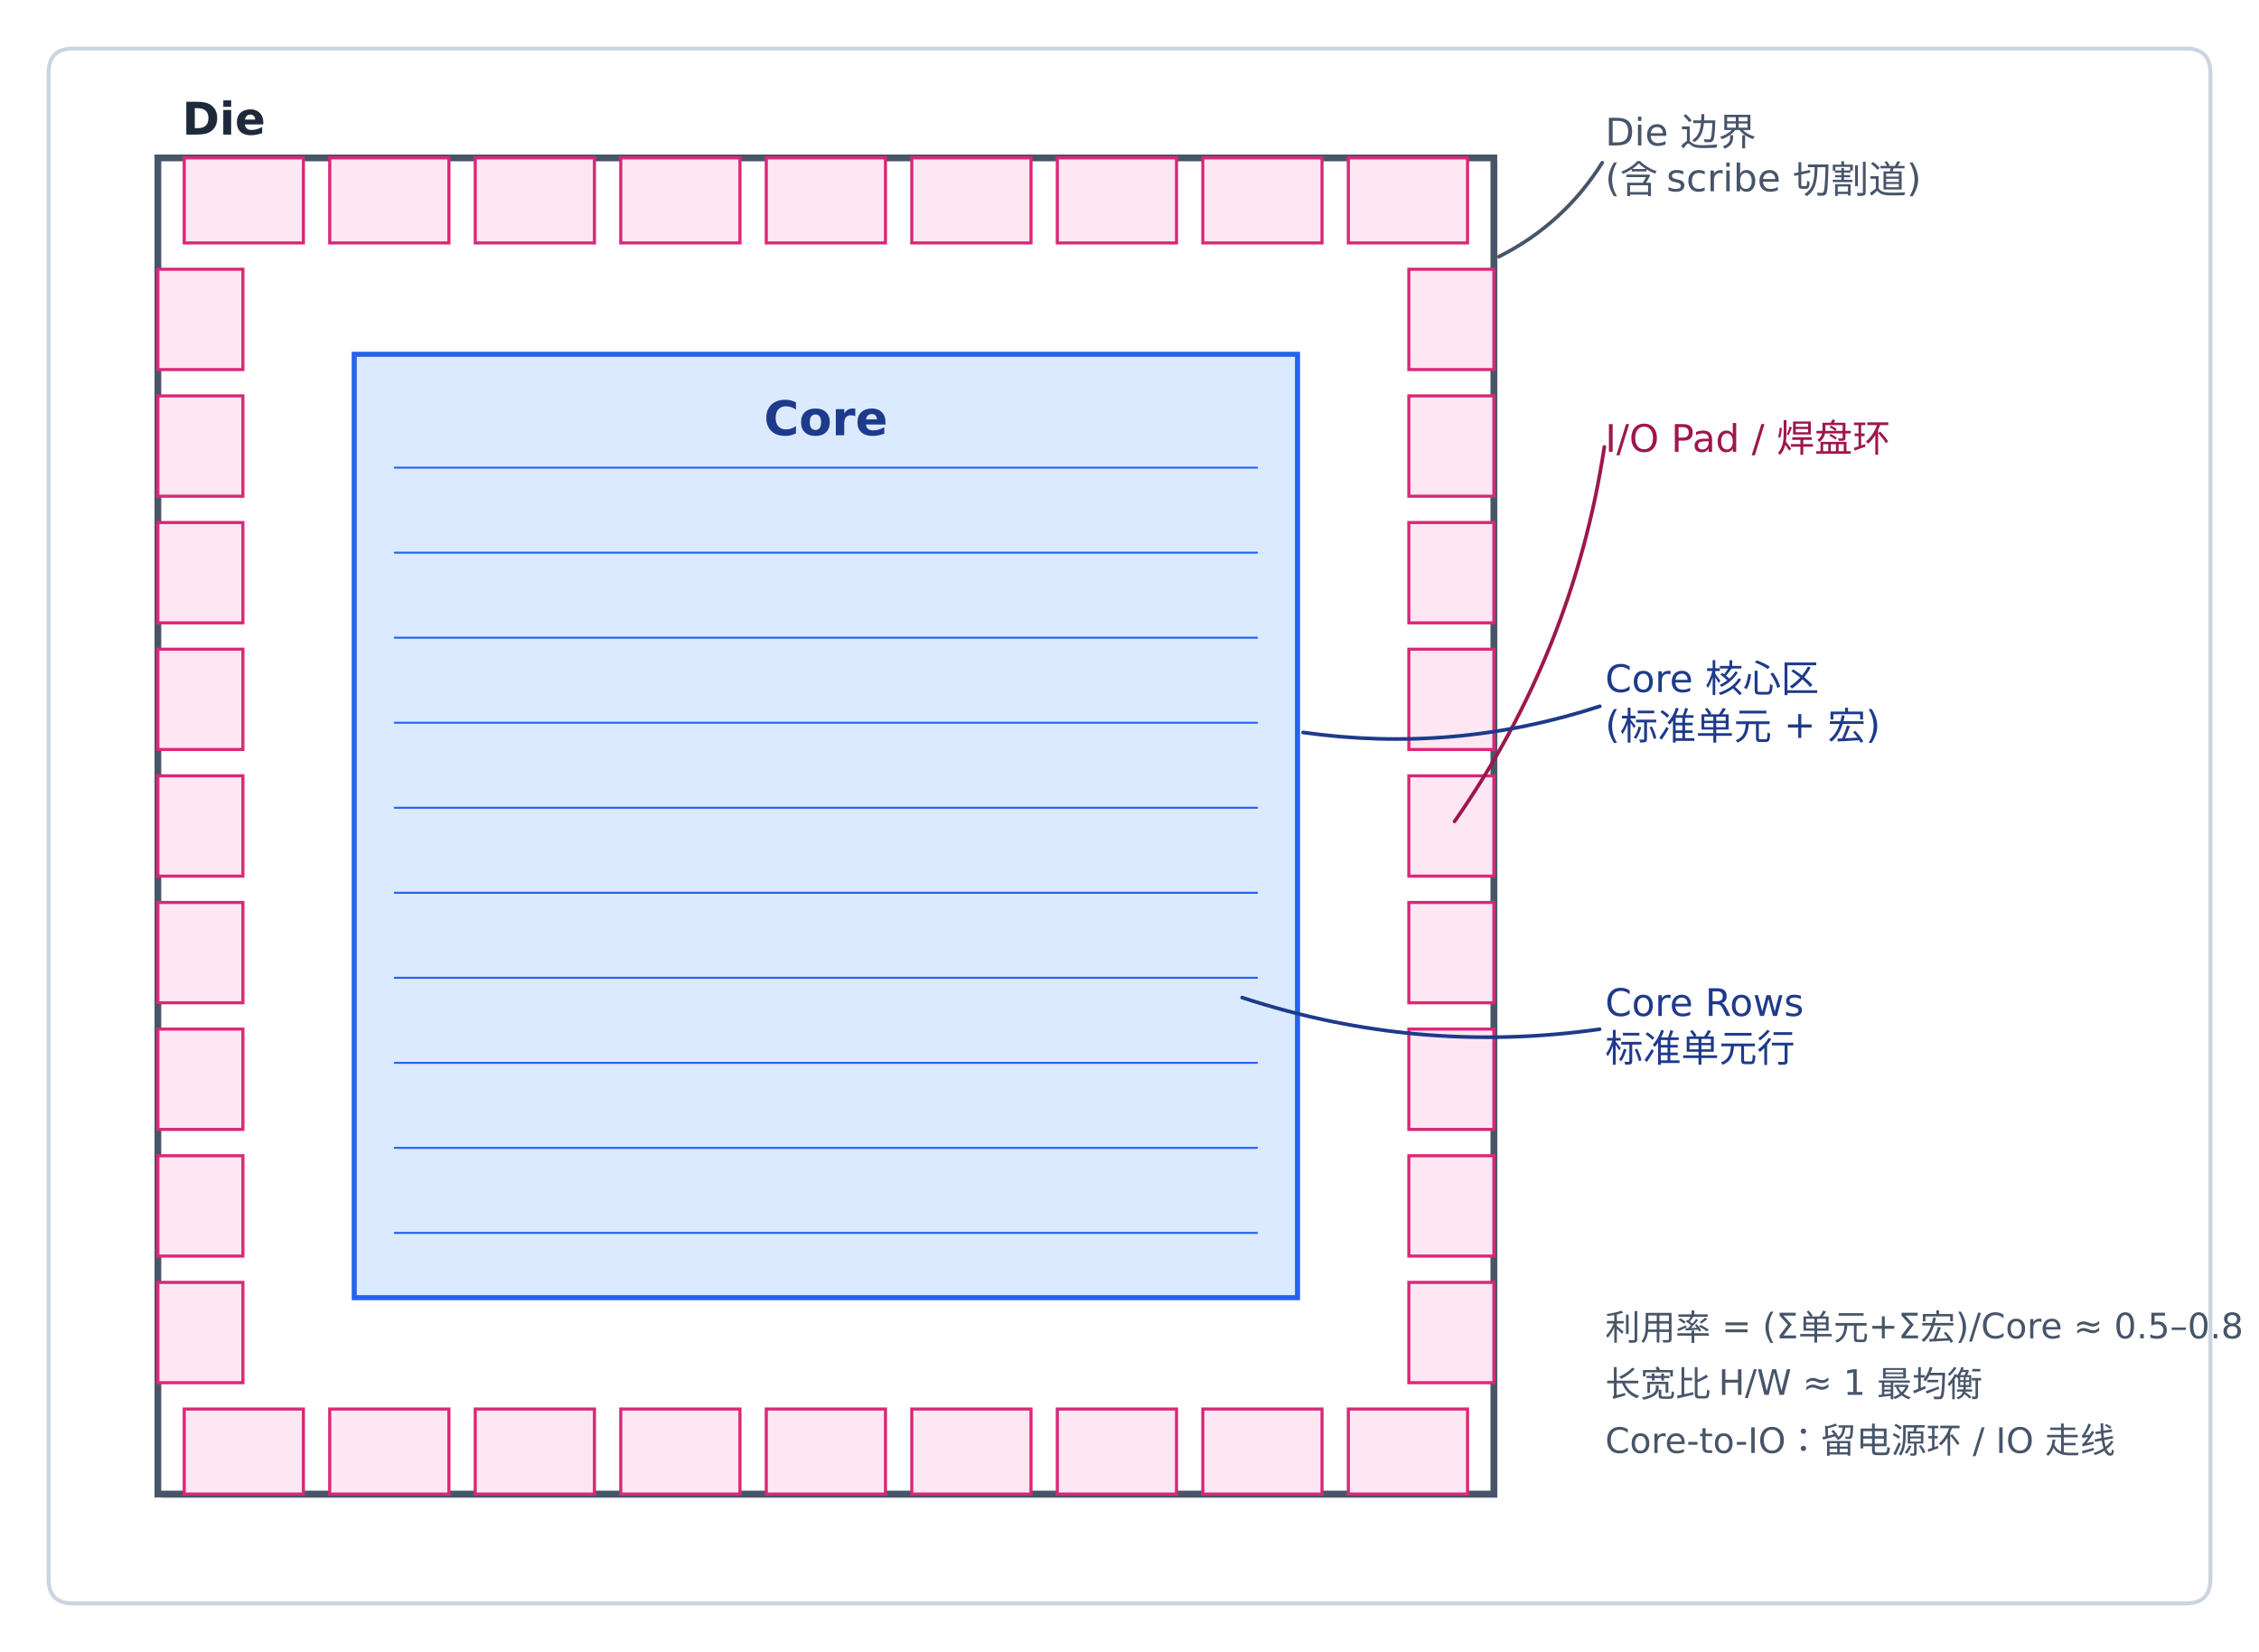
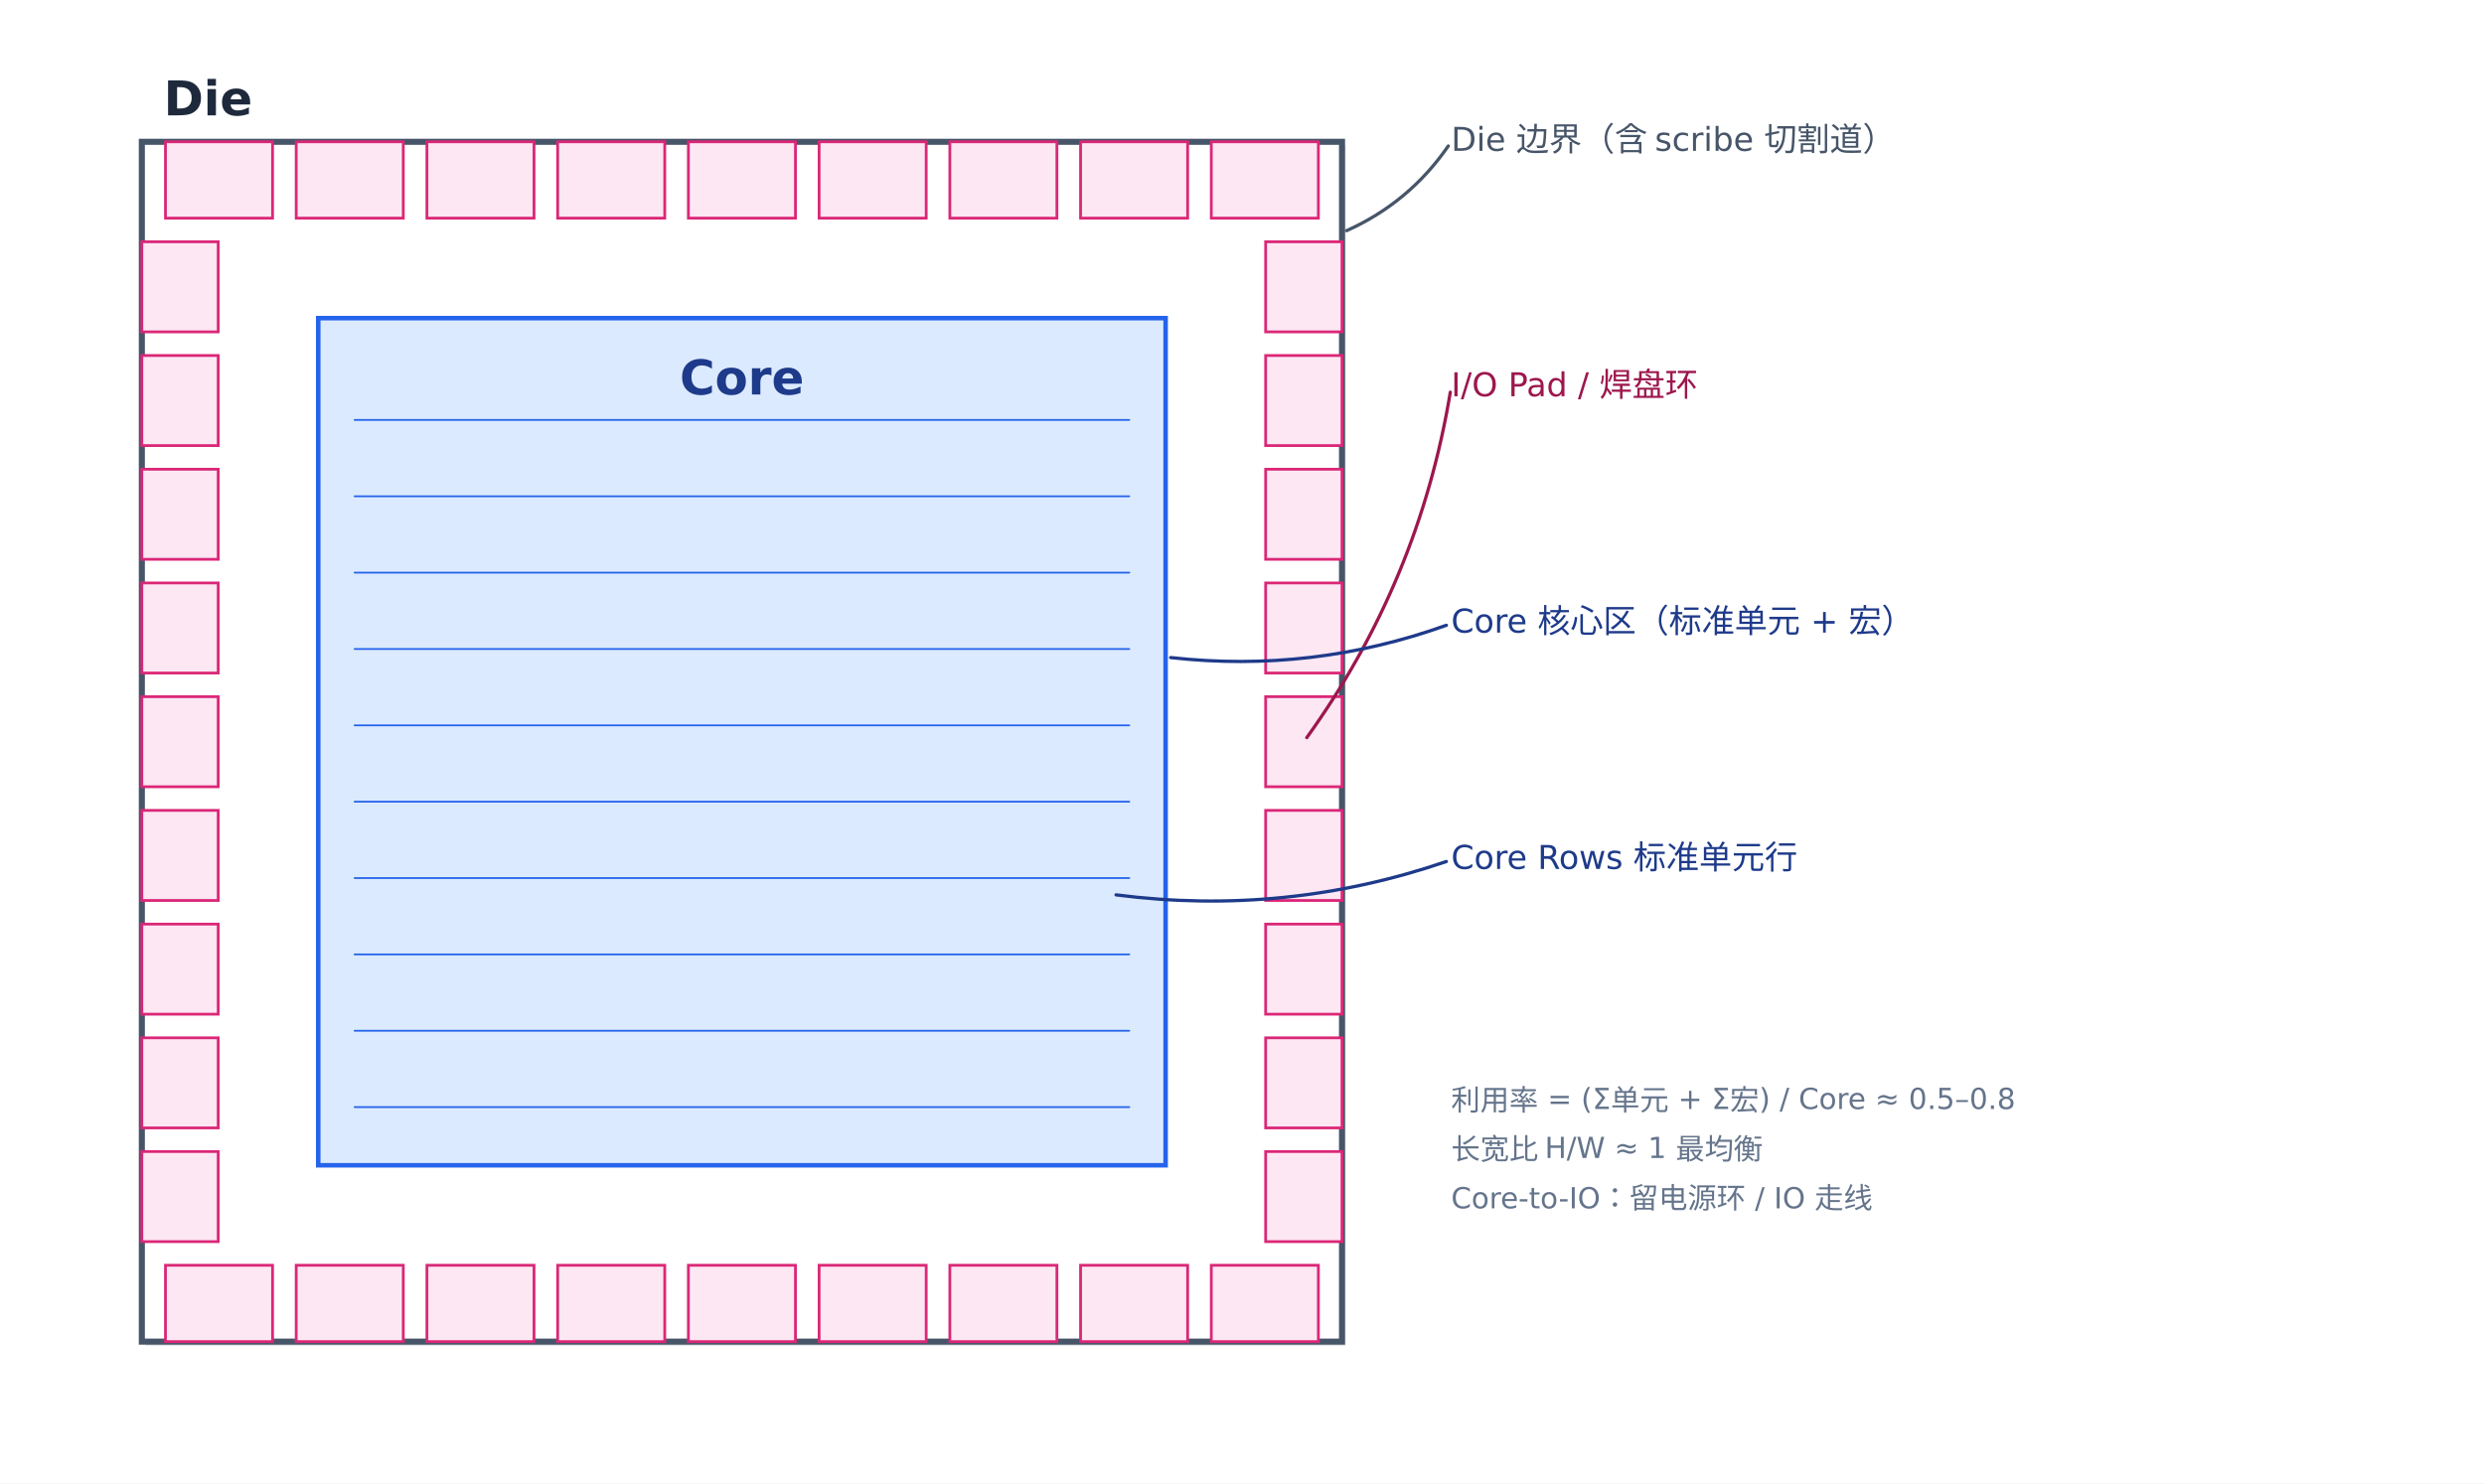
- <svg xmlns="http://www.w3.org/2000/svg" width="803.52pt" height="587.52pt" viewBox="0 0 803.52 587.52" version="1.1">
+ <svg xmlns="http://www.w3.org/2000/svg" width="983.52pt" height="587.52pt" viewBox="0 0 983.52 587.52" version="1.1">
  <defs>
    <style type="text/css">*{stroke-linejoin: round; stroke-linecap: butt}</style>
  </defs>
  <g id="figure_1">
    <g id="patch_1">
-       <path d="M 0 587.52  L 803.52 587.52  L 803.52 0  L 0 0  z " style="fill: #ffffff" />
+       <path d="M 0 587.52  L 983.52 587.52  L 983.52 0  L 0 0  z " style="fill: #ffffff" />
    </g>
    <g id="axes_1">
      <g id="patch_2">
-         <path d="M 5.76 581.76  L 797.76 581.76  L 797.76 5.76  L 5.76 5.76  z " clip-path="url(#p735098a18b)" style="fill: #ffffff" />
+         <path d="M 5.76 581.76  L 977.76 581.76  L 977.76 5.76  L 5.76 5.76  z " clip-path="url(#p8df48de3de)" style="fill: #ffffff" />
      </g>
      <g id="patch_3">
-         <path d="M 25.92 570.24  L 777.6 570.24  Q 786.24 570.24 786.24 561.6  L 786.24 25.92  Q 786.24 17.28 777.6 17.28  L 25.92 17.28  Q 17.28 17.28 17.28 25.92  L 17.28 561.6  Q 17.28 570.24 25.92 570.24  L 25.92 570.24  z " clip-path="url(#p735098a18b)" style="fill: none; stroke: #cbd5e1; stroke-width: 1.4; stroke-linejoin: miter" />
+         <path d="M 57.56 532.96  L 532.76 532.96  L 532.76 57.76  L 57.56 57.76  z " clip-path="url(#p8df48de3de)" style="fill: #0f172a; opacity: 0.16" />
+         <path d="M 56.16 531.36  L 531.36 531.36  L 531.36 56.16  L 56.16 56.16  z " clip-path="url(#p8df48de3de)" style="fill: #ffffff; stroke: #475569; stroke-width: 2.4; stroke-linejoin: miter" />
      </g>
      <g id="patch_4">
-         <path d="M 57.56 532.96  L 532.76 532.96  L 532.76 57.76  L 57.56 57.76  z " clip-path="url(#p735098a18b)" style="fill: #0f172a; opacity: 0.16" />
-         <path d="M 56.16 531.36  L 531.36 531.36  L 531.36 56.16  L 56.16 56.16  z " clip-path="url(#p735098a18b)" style="fill: #ffffff; stroke: #475569; stroke-width: 2.4; stroke-linejoin: miter" />
+         <path d="M 126 461.52  L 461.52 461.52  L 461.52 126  L 126 126  z " clip-path="url(#p8df48de3de)" style="fill: #dbeafe; stroke: #2563eb; stroke-width: 1.8; stroke-linejoin: miter" />
      </g>
      <g id="patch_5">
-         <path d="M 126 461.52  L 461.52 461.52  L 461.52 126  L 126 126  z " clip-path="url(#p735098a18b)" style="fill: #dbeafe; stroke: #2563eb; stroke-width: 1.8; stroke-linejoin: miter" />
+         <path d="M 65.52 531.36  L 107.92 531.36  L 107.92 501.12  L 65.52 501.12  z " clip-path="url(#p8df48de3de)" style="fill: #fce7f3; stroke: #db2777; stroke-width: 1.1; stroke-linejoin: miter" />
      </g>
      <g id="patch_6">
-         <path d="M 65.52 531.36  L 107.92 531.36  L 107.92 501.12  L 65.52 501.12  z " clip-path="url(#p735098a18b)" style="fill: #fce7f3; stroke: #db2777; stroke-width: 1.1; stroke-linejoin: miter" />
+         <path d="M 65.52 86.4  L 107.92 86.4  L 107.92 56.16  L 65.52 56.16  z " clip-path="url(#p8df48de3de)" style="fill: #fce7f3; stroke: #db2777; stroke-width: 1.1; stroke-linejoin: miter" />
      </g>
      <g id="patch_7">
-         <path d="M 65.52 86.4  L 107.92 86.4  L 107.92 56.16  L 65.52 56.16  z " clip-path="url(#p735098a18b)" style="fill: #fce7f3; stroke: #db2777; stroke-width: 1.1; stroke-linejoin: miter" />
+         <path d="M 117.28 531.36  L 159.68 531.36  L 159.68 501.12  L 117.28 501.12  z " clip-path="url(#p8df48de3de)" style="fill: #fce7f3; stroke: #db2777; stroke-width: 1.1; stroke-linejoin: miter" />
      </g>
      <g id="patch_8">
-         <path d="M 117.28 531.36  L 159.68 531.36  L 159.68 501.12  L 117.28 501.12  z " clip-path="url(#p735098a18b)" style="fill: #fce7f3; stroke: #db2777; stroke-width: 1.1; stroke-linejoin: miter" />
+         <path d="M 117.28 86.4  L 159.68 86.4  L 159.68 56.16  L 117.28 56.16  z " clip-path="url(#p8df48de3de)" style="fill: #fce7f3; stroke: #db2777; stroke-width: 1.1; stroke-linejoin: miter" />
      </g>
      <g id="patch_9">
-         <path d="M 117.28 86.4  L 159.68 86.4  L 159.68 56.16  L 117.28 56.16  z " clip-path="url(#p735098a18b)" style="fill: #fce7f3; stroke: #db2777; stroke-width: 1.1; stroke-linejoin: miter" />
+         <path d="M 169.04 531.36  L 211.44 531.36  L 211.44 501.12  L 169.04 501.12  z " clip-path="url(#p8df48de3de)" style="fill: #fce7f3; stroke: #db2777; stroke-width: 1.1; stroke-linejoin: miter" />
      </g>
      <g id="patch_10">
-         <path d="M 169.04 531.36  L 211.44 531.36  L 211.44 501.12  L 169.04 501.12  z " clip-path="url(#p735098a18b)" style="fill: #fce7f3; stroke: #db2777; stroke-width: 1.1; stroke-linejoin: miter" />
+         <path d="M 169.04 86.4  L 211.44 86.4  L 211.44 56.16  L 169.04 56.16  z " clip-path="url(#p8df48de3de)" style="fill: #fce7f3; stroke: #db2777; stroke-width: 1.1; stroke-linejoin: miter" />
      </g>
      <g id="patch_11">
-         <path d="M 169.04 86.4  L 211.44 86.4  L 211.44 56.16  L 169.04 56.16  z " clip-path="url(#p735098a18b)" style="fill: #fce7f3; stroke: #db2777; stroke-width: 1.1; stroke-linejoin: miter" />
+         <path d="M 220.8 531.36  L 263.2 531.36  L 263.2 501.12  L 220.8 501.12  z " clip-path="url(#p8df48de3de)" style="fill: #fce7f3; stroke: #db2777; stroke-width: 1.1; stroke-linejoin: miter" />
      </g>
      <g id="patch_12">
-         <path d="M 220.8 531.36  L 263.2 531.36  L 263.2 501.12  L 220.8 501.12  z " clip-path="url(#p735098a18b)" style="fill: #fce7f3; stroke: #db2777; stroke-width: 1.1; stroke-linejoin: miter" />
+         <path d="M 220.8 86.4  L 263.2 86.4  L 263.2 56.16  L 220.8 56.16  z " clip-path="url(#p8df48de3de)" style="fill: #fce7f3; stroke: #db2777; stroke-width: 1.1; stroke-linejoin: miter" />
      </g>
      <g id="patch_13">
-         <path d="M 220.8 86.4  L 263.2 86.4  L 263.2 56.16  L 220.8 56.16  z " clip-path="url(#p735098a18b)" style="fill: #fce7f3; stroke: #db2777; stroke-width: 1.1; stroke-linejoin: miter" />
+         <path d="M 272.56 531.36  L 314.96 531.36  L 314.96 501.12  L 272.56 501.12  z " clip-path="url(#p8df48de3de)" style="fill: #fce7f3; stroke: #db2777; stroke-width: 1.1; stroke-linejoin: miter" />
      </g>
      <g id="patch_14">
-         <path d="M 272.56 531.36  L 314.96 531.36  L 314.96 501.12  L 272.56 501.12  z " clip-path="url(#p735098a18b)" style="fill: #fce7f3; stroke: #db2777; stroke-width: 1.1; stroke-linejoin: miter" />
+         <path d="M 272.56 86.4  L 314.96 86.4  L 314.96 56.16  L 272.56 56.16  z " clip-path="url(#p8df48de3de)" style="fill: #fce7f3; stroke: #db2777; stroke-width: 1.1; stroke-linejoin: miter" />
      </g>
      <g id="patch_15">
-         <path d="M 272.56 86.4  L 314.96 86.4  L 314.96 56.16  L 272.56 56.16  z " clip-path="url(#p735098a18b)" style="fill: #fce7f3; stroke: #db2777; stroke-width: 1.1; stroke-linejoin: miter" />
+         <path d="M 324.32 531.36  L 366.72 531.36  L 366.72 501.12  L 324.32 501.12  z " clip-path="url(#p8df48de3de)" style="fill: #fce7f3; stroke: #db2777; stroke-width: 1.1; stroke-linejoin: miter" />
      </g>
      <g id="patch_16">
-         <path d="M 324.32 531.36  L 366.72 531.36  L 366.72 501.12  L 324.32 501.12  z " clip-path="url(#p735098a18b)" style="fill: #fce7f3; stroke: #db2777; stroke-width: 1.1; stroke-linejoin: miter" />
+         <path d="M 324.32 86.4  L 366.72 86.4  L 366.72 56.16  L 324.32 56.16  z " clip-path="url(#p8df48de3de)" style="fill: #fce7f3; stroke: #db2777; stroke-width: 1.1; stroke-linejoin: miter" />
      </g>
      <g id="patch_17">
-         <path d="M 324.32 86.4  L 366.72 86.4  L 366.72 56.16  L 324.32 56.16  z " clip-path="url(#p735098a18b)" style="fill: #fce7f3; stroke: #db2777; stroke-width: 1.1; stroke-linejoin: miter" />
+         <path d="M 376.08 531.36  L 418.48 531.36  L 418.48 501.12  L 376.08 501.12  z " clip-path="url(#p8df48de3de)" style="fill: #fce7f3; stroke: #db2777; stroke-width: 1.1; stroke-linejoin: miter" />
      </g>
      <g id="patch_18">
-         <path d="M 376.08 531.36  L 418.48 531.36  L 418.48 501.12  L 376.08 501.12  z " clip-path="url(#p735098a18b)" style="fill: #fce7f3; stroke: #db2777; stroke-width: 1.1; stroke-linejoin: miter" />
+         <path d="M 376.08 86.4  L 418.48 86.4  L 418.48 56.16  L 376.08 56.16  z " clip-path="url(#p8df48de3de)" style="fill: #fce7f3; stroke: #db2777; stroke-width: 1.1; stroke-linejoin: miter" />
      </g>
      <g id="patch_19">
-         <path d="M 376.08 86.4  L 418.48 86.4  L 418.48 56.16  L 376.08 56.16  z " clip-path="url(#p735098a18b)" style="fill: #fce7f3; stroke: #db2777; stroke-width: 1.1; stroke-linejoin: miter" />
+         <path d="M 427.84 531.36  L 470.24 531.36  L 470.24 501.12  L 427.84 501.12  z " clip-path="url(#p8df48de3de)" style="fill: #fce7f3; stroke: #db2777; stroke-width: 1.1; stroke-linejoin: miter" />
      </g>
      <g id="patch_20">
-         <path d="M 427.84 531.36  L 470.24 531.36  L 470.24 501.12  L 427.84 501.12  z " clip-path="url(#p735098a18b)" style="fill: #fce7f3; stroke: #db2777; stroke-width: 1.1; stroke-linejoin: miter" />
+         <path d="M 427.84 86.4  L 470.24 86.4  L 470.24 56.16  L 427.84 56.16  z " clip-path="url(#p8df48de3de)" style="fill: #fce7f3; stroke: #db2777; stroke-width: 1.1; stroke-linejoin: miter" />
      </g>
      <g id="patch_21">
-         <path d="M 427.84 86.4  L 470.24 86.4  L 470.24 56.16  L 427.84 56.16  z " clip-path="url(#p735098a18b)" style="fill: #fce7f3; stroke: #db2777; stroke-width: 1.1; stroke-linejoin: miter" />
+         <path d="M 479.6 531.36  L 522 531.36  L 522 501.12  L 479.6 501.12  z " clip-path="url(#p8df48de3de)" style="fill: #fce7f3; stroke: #db2777; stroke-width: 1.1; stroke-linejoin: miter" />
      </g>
      <g id="patch_22">
-         <path d="M 479.6 531.36  L 522 531.36  L 522 501.12  L 479.6 501.12  z " clip-path="url(#p735098a18b)" style="fill: #fce7f3; stroke: #db2777; stroke-width: 1.1; stroke-linejoin: miter" />
+         <path d="M 479.6 86.4  L 522 86.4  L 522 56.16  L 479.6 56.16  z " clip-path="url(#p8df48de3de)" style="fill: #fce7f3; stroke: #db2777; stroke-width: 1.1; stroke-linejoin: miter" />
      </g>
      <g id="patch_23">
-         <path d="M 479.6 86.4  L 522 86.4  L 522 56.16  L 479.6 56.16  z " clip-path="url(#p735098a18b)" style="fill: #fce7f3; stroke: #db2777; stroke-width: 1.1; stroke-linejoin: miter" />
+         <path d="M 56.16 491.76  L 86.4 491.76  L 86.4 456.08  L 56.16 456.08  z " clip-path="url(#p8df48de3de)" style="fill: #fce7f3; stroke: #db2777; stroke-width: 1.1; stroke-linejoin: miter" />
      </g>
      <g id="patch_24">
-         <path d="M 56.16 491.76  L 86.4 491.76  L 86.4 456.08  L 56.16 456.08  z " clip-path="url(#p735098a18b)" style="fill: #fce7f3; stroke: #db2777; stroke-width: 1.1; stroke-linejoin: miter" />
+         <path d="M 501.12 491.76  L 531.36 491.76  L 531.36 456.08  L 501.12 456.08  z " clip-path="url(#p8df48de3de)" style="fill: #fce7f3; stroke: #db2777; stroke-width: 1.1; stroke-linejoin: miter" />
      </g>
      <g id="patch_25">
-         <path d="M 501.12 491.76  L 531.36 491.76  L 531.36 456.08  L 501.12 456.08  z " clip-path="url(#p735098a18b)" style="fill: #fce7f3; stroke: #db2777; stroke-width: 1.1; stroke-linejoin: miter" />
+         <path d="M 56.16 446.72  L 86.4 446.72  L 86.4 411.04  L 56.16 411.04  z " clip-path="url(#p8df48de3de)" style="fill: #fce7f3; stroke: #db2777; stroke-width: 1.1; stroke-linejoin: miter" />
      </g>
      <g id="patch_26">
-         <path d="M 56.16 446.72  L 86.4 446.72  L 86.4 411.04  L 56.16 411.04  z " clip-path="url(#p735098a18b)" style="fill: #fce7f3; stroke: #db2777; stroke-width: 1.1; stroke-linejoin: miter" />
+         <path d="M 501.12 446.72  L 531.36 446.72  L 531.36 411.04  L 501.12 411.04  z " clip-path="url(#p8df48de3de)" style="fill: #fce7f3; stroke: #db2777; stroke-width: 1.1; stroke-linejoin: miter" />
      </g>
      <g id="patch_27">
-         <path d="M 501.12 446.72  L 531.36 446.72  L 531.36 411.04  L 501.12 411.04  z " clip-path="url(#p735098a18b)" style="fill: #fce7f3; stroke: #db2777; stroke-width: 1.1; stroke-linejoin: miter" />
+         <path d="M 56.16 401.68  L 86.4 401.68  L 86.4 366  L 56.16 366  z " clip-path="url(#p8df48de3de)" style="fill: #fce7f3; stroke: #db2777; stroke-width: 1.1; stroke-linejoin: miter" />
      </g>
      <g id="patch_28">
-         <path d="M 56.16 401.68  L 86.4 401.68  L 86.4 366  L 56.16 366  z " clip-path="url(#p735098a18b)" style="fill: #fce7f3; stroke: #db2777; stroke-width: 1.1; stroke-linejoin: miter" />
+         <path d="M 501.12 401.68  L 531.36 401.68  L 531.36 366  L 501.12 366  z " clip-path="url(#p8df48de3de)" style="fill: #fce7f3; stroke: #db2777; stroke-width: 1.1; stroke-linejoin: miter" />
      </g>
      <g id="patch_29">
-         <path d="M 501.12 401.68  L 531.36 401.68  L 531.36 366  L 501.12 366  z " clip-path="url(#p735098a18b)" style="fill: #fce7f3; stroke: #db2777; stroke-width: 1.1; stroke-linejoin: miter" />
+         <path d="M 56.16 356.64  L 86.4 356.64  L 86.4 320.96  L 56.16 320.96  z " clip-path="url(#p8df48de3de)" style="fill: #fce7f3; stroke: #db2777; stroke-width: 1.1; stroke-linejoin: miter" />
      </g>
      <g id="patch_30">
-         <path d="M 56.16 356.64  L 86.4 356.64  L 86.4 320.96  L 56.16 320.96  z " clip-path="url(#p735098a18b)" style="fill: #fce7f3; stroke: #db2777; stroke-width: 1.1; stroke-linejoin: miter" />
+         <path d="M 501.12 356.64  L 531.36 356.64  L 531.36 320.96  L 501.12 320.96  z " clip-path="url(#p8df48de3de)" style="fill: #fce7f3; stroke: #db2777; stroke-width: 1.1; stroke-linejoin: miter" />
      </g>
      <g id="patch_31">
-         <path d="M 501.12 356.64  L 531.36 356.64  L 531.36 320.96  L 501.12 320.96  z " clip-path="url(#p735098a18b)" style="fill: #fce7f3; stroke: #db2777; stroke-width: 1.1; stroke-linejoin: miter" />
+         <path d="M 56.16 311.6  L 86.4 311.6  L 86.4 275.92  L 56.16 275.92  z " clip-path="url(#p8df48de3de)" style="fill: #fce7f3; stroke: #db2777; stroke-width: 1.1; stroke-linejoin: miter" />
      </g>
      <g id="patch_32">
-         <path d="M 56.16 311.6  L 86.4 311.6  L 86.4 275.92  L 56.16 275.92  z " clip-path="url(#p735098a18b)" style="fill: #fce7f3; stroke: #db2777; stroke-width: 1.1; stroke-linejoin: miter" />
+         <path d="M 501.12 311.6  L 531.36 311.6  L 531.36 275.92  L 501.12 275.92  z " clip-path="url(#p8df48de3de)" style="fill: #fce7f3; stroke: #db2777; stroke-width: 1.1; stroke-linejoin: miter" />
      </g>
      <g id="patch_33">
-         <path d="M 501.12 311.6  L 531.36 311.6  L 531.36 275.92  L 501.12 275.92  z " clip-path="url(#p735098a18b)" style="fill: #fce7f3; stroke: #db2777; stroke-width: 1.1; stroke-linejoin: miter" />
+         <path d="M 56.16 266.56  L 86.4 266.56  L 86.4 230.88  L 56.16 230.88  z " clip-path="url(#p8df48de3de)" style="fill: #fce7f3; stroke: #db2777; stroke-width: 1.1; stroke-linejoin: miter" />
      </g>
      <g id="patch_34">
-         <path d="M 56.16 266.56  L 86.4 266.56  L 86.4 230.88  L 56.16 230.88  z " clip-path="url(#p735098a18b)" style="fill: #fce7f3; stroke: #db2777; stroke-width: 1.1; stroke-linejoin: miter" />
+         <path d="M 501.12 266.56  L 531.36 266.56  L 531.36 230.88  L 501.12 230.88  z " clip-path="url(#p8df48de3de)" style="fill: #fce7f3; stroke: #db2777; stroke-width: 1.1; stroke-linejoin: miter" />
      </g>
      <g id="patch_35">
-         <path d="M 501.12 266.56  L 531.36 266.56  L 531.36 230.88  L 501.12 230.88  z " clip-path="url(#p735098a18b)" style="fill: #fce7f3; stroke: #db2777; stroke-width: 1.1; stroke-linejoin: miter" />
+         <path d="M 56.16 221.52  L 86.4 221.52  L 86.4 185.84  L 56.16 185.84  z " clip-path="url(#p8df48de3de)" style="fill: #fce7f3; stroke: #db2777; stroke-width: 1.1; stroke-linejoin: miter" />
      </g>
      <g id="patch_36">
-         <path d="M 56.16 221.52  L 86.4 221.52  L 86.4 185.84  L 56.16 185.84  z " clip-path="url(#p735098a18b)" style="fill: #fce7f3; stroke: #db2777; stroke-width: 1.1; stroke-linejoin: miter" />
+         <path d="M 501.12 221.52  L 531.36 221.52  L 531.36 185.84  L 501.12 185.84  z " clip-path="url(#p8df48de3de)" style="fill: #fce7f3; stroke: #db2777; stroke-width: 1.1; stroke-linejoin: miter" />
      </g>
      <g id="patch_37">
-         <path d="M 501.12 221.52  L 531.36 221.52  L 531.36 185.84  L 501.12 185.84  z " clip-path="url(#p735098a18b)" style="fill: #fce7f3; stroke: #db2777; stroke-width: 1.1; stroke-linejoin: miter" />
+         <path d="M 56.16 176.48  L 86.4 176.48  L 86.4 140.8  L 56.16 140.8  z " clip-path="url(#p8df48de3de)" style="fill: #fce7f3; stroke: #db2777; stroke-width: 1.1; stroke-linejoin: miter" />
      </g>
      <g id="patch_38">
-         <path d="M 56.16 176.48  L 86.4 176.48  L 86.4 140.8  L 56.16 140.8  z " clip-path="url(#p735098a18b)" style="fill: #fce7f3; stroke: #db2777; stroke-width: 1.1; stroke-linejoin: miter" />
+         <path d="M 501.12 176.48  L 531.36 176.48  L 531.36 140.8  L 501.12 140.8  z " clip-path="url(#p8df48de3de)" style="fill: #fce7f3; stroke: #db2777; stroke-width: 1.1; stroke-linejoin: miter" />
      </g>
      <g id="patch_39">
-         <path d="M 501.12 176.48  L 531.36 176.48  L 531.36 140.8  L 501.12 140.8  z " clip-path="url(#p735098a18b)" style="fill: #fce7f3; stroke: #db2777; stroke-width: 1.1; stroke-linejoin: miter" />
+         <path d="M 56.16 131.44  L 86.4 131.44  L 86.4 95.76  L 56.16 95.76  z " clip-path="url(#p8df48de3de)" style="fill: #fce7f3; stroke: #db2777; stroke-width: 1.1; stroke-linejoin: miter" />
      </g>
      <g id="patch_40">
-         <path d="M 56.16 131.44  L 86.4 131.44  L 86.4 95.76  L 56.16 95.76  z " clip-path="url(#p735098a18b)" style="fill: #fce7f3; stroke: #db2777; stroke-width: 1.1; stroke-linejoin: miter" />
+         <path d="M 501.12 131.44  L 531.36 131.44  L 531.36 95.76  L 501.12 95.76  z " clip-path="url(#p8df48de3de)" style="fill: #fce7f3; stroke: #db2777; stroke-width: 1.1; stroke-linejoin: miter" />
+       </g>
+       <g id="line2d_1">
+         <path d="M 140.4 438.48  L 447.12 438.48  " clip-path="url(#p8df48de3de)" style="fill: none; stroke: #2563eb; stroke-width: 0.7; stroke-linecap: round" />
+       </g>
+       <g id="line2d_2">
+         <path d="M 140.4 408.24  L 447.12 408.24  " clip-path="url(#p8df48de3de)" style="fill: none; stroke: #2563eb; stroke-width: 0.7; stroke-linecap: round" />
+       </g>
+       <g id="line2d_3">
+         <path d="M 140.4 378  L 447.12 378  " clip-path="url(#p8df48de3de)" style="fill: none; stroke: #2563eb; stroke-width: 0.7; stroke-linecap: round" />
+       </g>
+       <g id="line2d_4">
+         <path d="M 140.4 347.76  L 447.12 347.76  " clip-path="url(#p8df48de3de)" style="fill: none; stroke: #2563eb; stroke-width: 0.7; stroke-linecap: round" />
+       </g>
+       <g id="line2d_5">
+         <path d="M 140.4 317.52  L 447.12 317.52  " clip-path="url(#p8df48de3de)" style="fill: none; stroke: #2563eb; stroke-width: 0.7; stroke-linecap: round" />
+       </g>
+       <g id="line2d_6">
+         <path d="M 140.4 287.28  L 447.12 287.28  " clip-path="url(#p8df48de3de)" style="fill: none; stroke: #2563eb; stroke-width: 0.7; stroke-linecap: round" />
+       </g>
+       <g id="line2d_7">
+         <path d="M 140.4 257.04  L 447.12 257.04  " clip-path="url(#p8df48de3de)" style="fill: none; stroke: #2563eb; stroke-width: 0.7; stroke-linecap: round" />
+       </g>
+       <g id="line2d_8">
+         <path d="M 140.4 226.8  L 447.12 226.8  " clip-path="url(#p8df48de3de)" style="fill: none; stroke: #2563eb; stroke-width: 0.7; stroke-linecap: round" />
+       </g>
+       <g id="line2d_9">
+         <path d="M 140.4 196.56  L 447.12 196.56  " clip-path="url(#p8df48de3de)" style="fill: none; stroke: #2563eb; stroke-width: 0.7; stroke-linecap: round" />
+       </g>
+       <g id="line2d_10">
+         <path d="M 140.4 166.32  L 447.12 166.32  " clip-path="url(#p8df48de3de)" style="fill: none; stroke: #2563eb; stroke-width: 0.7; stroke-linecap: round" />
+       </g>
+       <g id="text_1">
+         <text style="font-weight: 700; font-size: 19px; font-family: 'Microsoft YaHei', 'Microsoft YaHei UI', 'SimHei', 'Segoe UI', 'DejaVu Sans', sans-serif; text-anchor: start; fill: #1e293b" x="64.8" y="45.677" transform="rotate(-0 64.8 45.67672)">Die</text>
+       </g>
+       <g id="text_2">
+         <text style="font-size: 11.5px; font-family: 'Microsoft YaHei', 'Microsoft YaHei UI', 'SimHei', 'Segoe UI', 'DejaVu Sans', sans-serif; fill: #64748b" transform="translate(574.56 439.7528)">利用率 = (Σ单元 + Σ宏) / Core ≈ 0.5–0.8</text>
+         <text style="font-size: 11.5px; font-family: 'Microsoft YaHei', 'Microsoft YaHei UI', 'SimHei', 'Segoe UI', 'DejaVu Sans', sans-serif; fill: #64748b" transform="translate(574.56 459.1587)">长宽比 H/W ≈ 1 最均衡</text>
+         <text style="font-size: 11.5px; font-family: 'Microsoft YaHei', 'Microsoft YaHei UI', 'SimHei', 'Segoe UI', 'DejaVu Sans', sans-serif; fill: #64748b" transform="translate(574.56 478.5646)">Core-to-IO：留电源环 / IO 走线</text>
+       </g>
+       <g id="text_3">
+         <text style="font-weight: 700; font-size: 19px; font-family: 'Microsoft YaHei', 'Microsoft YaHei UI', 'SimHei', 'Segoe UI', 'DejaVu Sans', sans-serif; text-anchor: middle; fill: #1e3a8a" x="293.76" y="156.24" transform="rotate(-0 293.76 156.24)">Core</text>
      </g>
      <g id="patch_41">
-         <path d="M 501.12 131.44  L 531.36 131.44  L 531.36 95.76  L 501.12 95.76  z " clip-path="url(#p735098a18b)" style="fill: #fce7f3; stroke: #db2777; stroke-width: 1.1; stroke-linejoin: miter" />
-       </g>
-       <g id="line2d_1">
-         <path d="M 140.4 438.48  L 447.12 438.48  " clip-path="url(#p735098a18b)" style="fill: none; stroke: #2563eb; stroke-width: 0.7; stroke-linecap: round" />
-       </g>
-       <g id="line2d_2">
-         <path d="M 140.4 408.24  L 447.12 408.24  " clip-path="url(#p735098a18b)" style="fill: none; stroke: #2563eb; stroke-width: 0.7; stroke-linecap: round" />
-       </g>
-       <g id="line2d_3">
-         <path d="M 140.4 378  L 447.12 378  " clip-path="url(#p735098a18b)" style="fill: none; stroke: #2563eb; stroke-width: 0.7; stroke-linecap: round" />
-       </g>
-       <g id="line2d_4">
-         <path d="M 140.4 347.76  L 447.12 347.76  " clip-path="url(#p735098a18b)" style="fill: none; stroke: #2563eb; stroke-width: 0.7; stroke-linecap: round" />
-       </g>
-       <g id="line2d_5">
-         <path d="M 140.4 317.52  L 447.12 317.52  " clip-path="url(#p735098a18b)" style="fill: none; stroke: #2563eb; stroke-width: 0.7; stroke-linecap: round" />
-       </g>
-       <g id="line2d_6">
-         <path d="M 140.4 287.28  L 447.12 287.28  " clip-path="url(#p735098a18b)" style="fill: none; stroke: #2563eb; stroke-width: 0.7; stroke-linecap: round" />
-       </g>
-       <g id="line2d_7">
-         <path d="M 140.4 257.04  L 447.12 257.04  " clip-path="url(#p735098a18b)" style="fill: none; stroke: #2563eb; stroke-width: 0.7; stroke-linecap: round" />
-       </g>
-       <g id="line2d_8">
-         <path d="M 140.4 226.8  L 447.12 226.8  " clip-path="url(#p735098a18b)" style="fill: none; stroke: #2563eb; stroke-width: 0.7; stroke-linecap: round" />
-       </g>
-       <g id="line2d_9">
-         <path d="M 140.4 196.56  L 447.12 196.56  " clip-path="url(#p735098a18b)" style="fill: none; stroke: #2563eb; stroke-width: 0.7; stroke-linecap: round" />
-       </g>
-       <g id="line2d_10">
-         <path d="M 140.4 166.32  L 447.12 166.32  " clip-path="url(#p735098a18b)" style="fill: none; stroke: #2563eb; stroke-width: 0.7; stroke-linecap: round" />
-       </g>
-       <g id="text_1">
-         <text style="font-weight: 700; font-size: 16px; font-family: 'Microsoft YaHei', 'Microsoft YaHei UI', 'SimHei', 'Segoe UI', 'DejaVu Sans', sans-serif; text-anchor: start; fill: #1e293b" x="64.8" y="47.862" transform="rotate(-0 64.8 47.8625)">Die</text>
-       </g>
-       <g id="text_2">
-         <text style="font-size: 12.5px; font-family: 'Microsoft YaHei', 'Microsoft YaHei UI', 'SimHei', 'Segoe UI', 'DejaVu Sans', sans-serif; fill: #475569" transform="translate(570.96 476.5522)">利用率 = (Σ单元+Σ宏)/Core ≈ 0.5–0.8</text>
-         <text style="font-size: 12.5px; font-family: 'Microsoft YaHei', 'Microsoft YaHei UI', 'SimHei', 'Segoe UI', 'DejaVu Sans', sans-serif; fill: #475569" transform="translate(570.96 496.6463)">长宽比 H/W ≈ 1 最均衡</text>
-         <text style="font-size: 12.5px; font-family: 'Microsoft YaHei', 'Microsoft YaHei UI', 'SimHei', 'Segoe UI', 'DejaVu Sans', sans-serif; fill: #475569" transform="translate(570.96 516.7405)">Core-to-IO：留电源环 / IO 走线</text>
-       </g>
-       <g id="text_3">
-         <text style="font-weight: 700; font-size: 17px; font-family: 'Microsoft YaHei', 'Microsoft YaHei UI', 'SimHei', 'Segoe UI', 'DejaVu Sans', sans-serif; text-anchor: middle; fill: #1e3a8a" x="293.76" y="154.8" transform="rotate(-0 293.76 154.8)">Core</text>
+         <path d="M 573.442 57.815  Q 558.004 80.213 533.191 91.358  " clip-path="url(#p8df48de3de)" style="fill: none; stroke: #475569; stroke-width: 1.3; stroke-linecap: round" />
+       </g>
+       <g id="text_4">
+         <text style="font-size: 13px; font-family: 'Microsoft YaHei', 'Microsoft YaHei UI', 'SimHei', 'Segoe UI', 'DejaVu Sans', sans-serif; text-anchor: start; fill: #475569" x="574.56" y="59.74" transform="rotate(-0 574.56 59.74008)">Die 边界（含 scribe 切割道）</text>
      </g>
      <g id="patch_42">
-         <path d="M 569.911 57.866  Q 556.186 79.688 533.158 91.277  " clip-path="url(#p735098a18b)" style="fill: none; stroke: #475569; stroke-width: 1.3; stroke-linecap: round" />
-       </g>
-       <g id="text_4">
-         <text style="font-size: 13.5px; font-family: 'Microsoft YaHei', 'Microsoft YaHei UI', 'SimHei', 'Segoe UI', 'DejaVu Sans', sans-serif; fill: #475569" transform="translate(570.96 51.72483)">Die 边界</text>
-         <text style="font-size: 13.5px; font-family: 'Microsoft YaHei', 'Microsoft YaHei UI', 'SimHei', 'Segoe UI', 'DejaVu Sans', sans-serif; fill: #475569" transform="translate(570.96 68.03072)">(含 scribe 切割道)</text>
+         <path d="M 574.24 155.332  Q 561.823 230.38 517.413 292.139  " clip-path="url(#p8df48de3de)" style="fill: none; stroke: #9d174d; stroke-width: 1.3; stroke-linecap: round" />
+       </g>
+       <g id="text_5">
+         <text style="font-size: 13px; font-family: 'Microsoft YaHei', 'Microsoft YaHei UI', 'SimHei', 'Segoe UI', 'DejaVu Sans', sans-serif; text-anchor: start; fill: #9d174d" x="574.56" y="156.94" transform="rotate(-0 574.56 156.9401)">I/O Pad / 焊盘环</text>
      </g>
      <g id="patch_43">
-         <path d="M 570.665 158.939  Q 559.588 231.755 517.392 292.123  " clip-path="url(#p735098a18b)" style="fill: none; stroke: #9d174d; stroke-width: 1.3; stroke-linecap: round" />
-       </g>
-       <g id="text_5">
-         <text style="font-size: 13.5px; font-family: 'Microsoft YaHei', 'Microsoft YaHei UI', 'SimHei', 'Segoe UI', 'DejaVu Sans', sans-serif; text-anchor: start; fill: #9d174d" x="570.96" y="160.678" transform="rotate(-0 570.96 160.6778)">I/O Pad / 焊盘环</text>
+         <path d="M 572.678 247.643  Q 519.577 266.692 463.51 260.438  " clip-path="url(#p8df48de3de)" style="fill: none; stroke: #1e3a8a; stroke-width: 1.3; stroke-linecap: round" />
+       </g>
+       <g id="text_6">
+         <text style="font-size: 13px; font-family: 'Microsoft YaHei', 'Microsoft YaHei UI', 'SimHei', 'Segoe UI', 'DejaVu Sans', sans-serif; text-anchor: start; fill: #1e3a8a" x="574.56" y="250.54" transform="rotate(-0 574.56 250.5401)">Core 核心区（标准单元 + 宏）</text>
      </g>
      <g id="patch_44">
-         <path d="M 569.06 251.189  Q 517.357 268.06 463.499 260.494  " clip-path="url(#p735098a18b)" style="fill: none; stroke: #1e3a8a; stroke-width: 1.3; stroke-linecap: round" />
-       </g>
-       <g id="text_6">
-         <text style="font-size: 13.5px; font-family: 'Microsoft YaHei', 'Microsoft YaHei UI', 'SimHei', 'Segoe UI', 'DejaVu Sans', sans-serif; fill: #1e3a8a" transform="translate(570.96 246.1248)">Core 核心区</text>
-         <text style="font-size: 13.5px; font-family: 'Microsoft YaHei', 'Microsoft YaHei UI', 'SimHei', 'Segoe UI', 'DejaVu Sans', sans-serif; fill: #1e3a8a" transform="translate(570.96 262.4307)">(标准单元 + 宏)</text>
-       </g>
-       <g id="patch_45">
-         <path d="M 568.98 366.047  Q 504.089 375.223 441.822 354.785  " clip-path="url(#p735098a18b)" style="fill: none; stroke: #1e3a8a; stroke-width: 1.3; stroke-linecap: round" />
+         <path d="M 572.671 341.213  Q 508.827 363.055 441.906 354.417  " clip-path="url(#p8df48de3de)" style="fill: none; stroke: #1e3a8a; stroke-width: 1.3; stroke-linecap: round" />
      </g>
      <g id="text_7">
-         <text style="font-size: 13.5px; font-family: 'Microsoft YaHei', 'Microsoft YaHei UI', 'SimHei', 'Segoe UI', 'DejaVu Sans', sans-serif; fill: #1e3a8a" transform="translate(570.96 361.3248)">Core Rows</text>
-         <text style="font-size: 13.5px; font-family: 'Microsoft YaHei', 'Microsoft YaHei UI', 'SimHei', 'Segoe UI', 'DejaVu Sans', sans-serif; fill: #1e3a8a" transform="translate(570.96 377.6307)">标准单元行</text>
+         <text style="font-size: 13px; font-family: 'Microsoft YaHei', 'Microsoft YaHei UI', 'SimHei', 'Segoe UI', 'DejaVu Sans', sans-serif; text-anchor: start; fill: #1e3a8a" x="574.56" y="344.14" transform="rotate(-0 574.56 344.1401)">Core Rows 标准单元行</text>
      </g>
    </g>
  </g>
  <defs>
-     <clipPath id="p735098a18b">
-       <rect x="5.76" y="5.76" width="792" height="576" />
+     <clipPath id="p8df48de3de">
+       <rect x="5.76" y="5.76" width="972" height="576" />
    </clipPath>
  </defs>
</svg>
